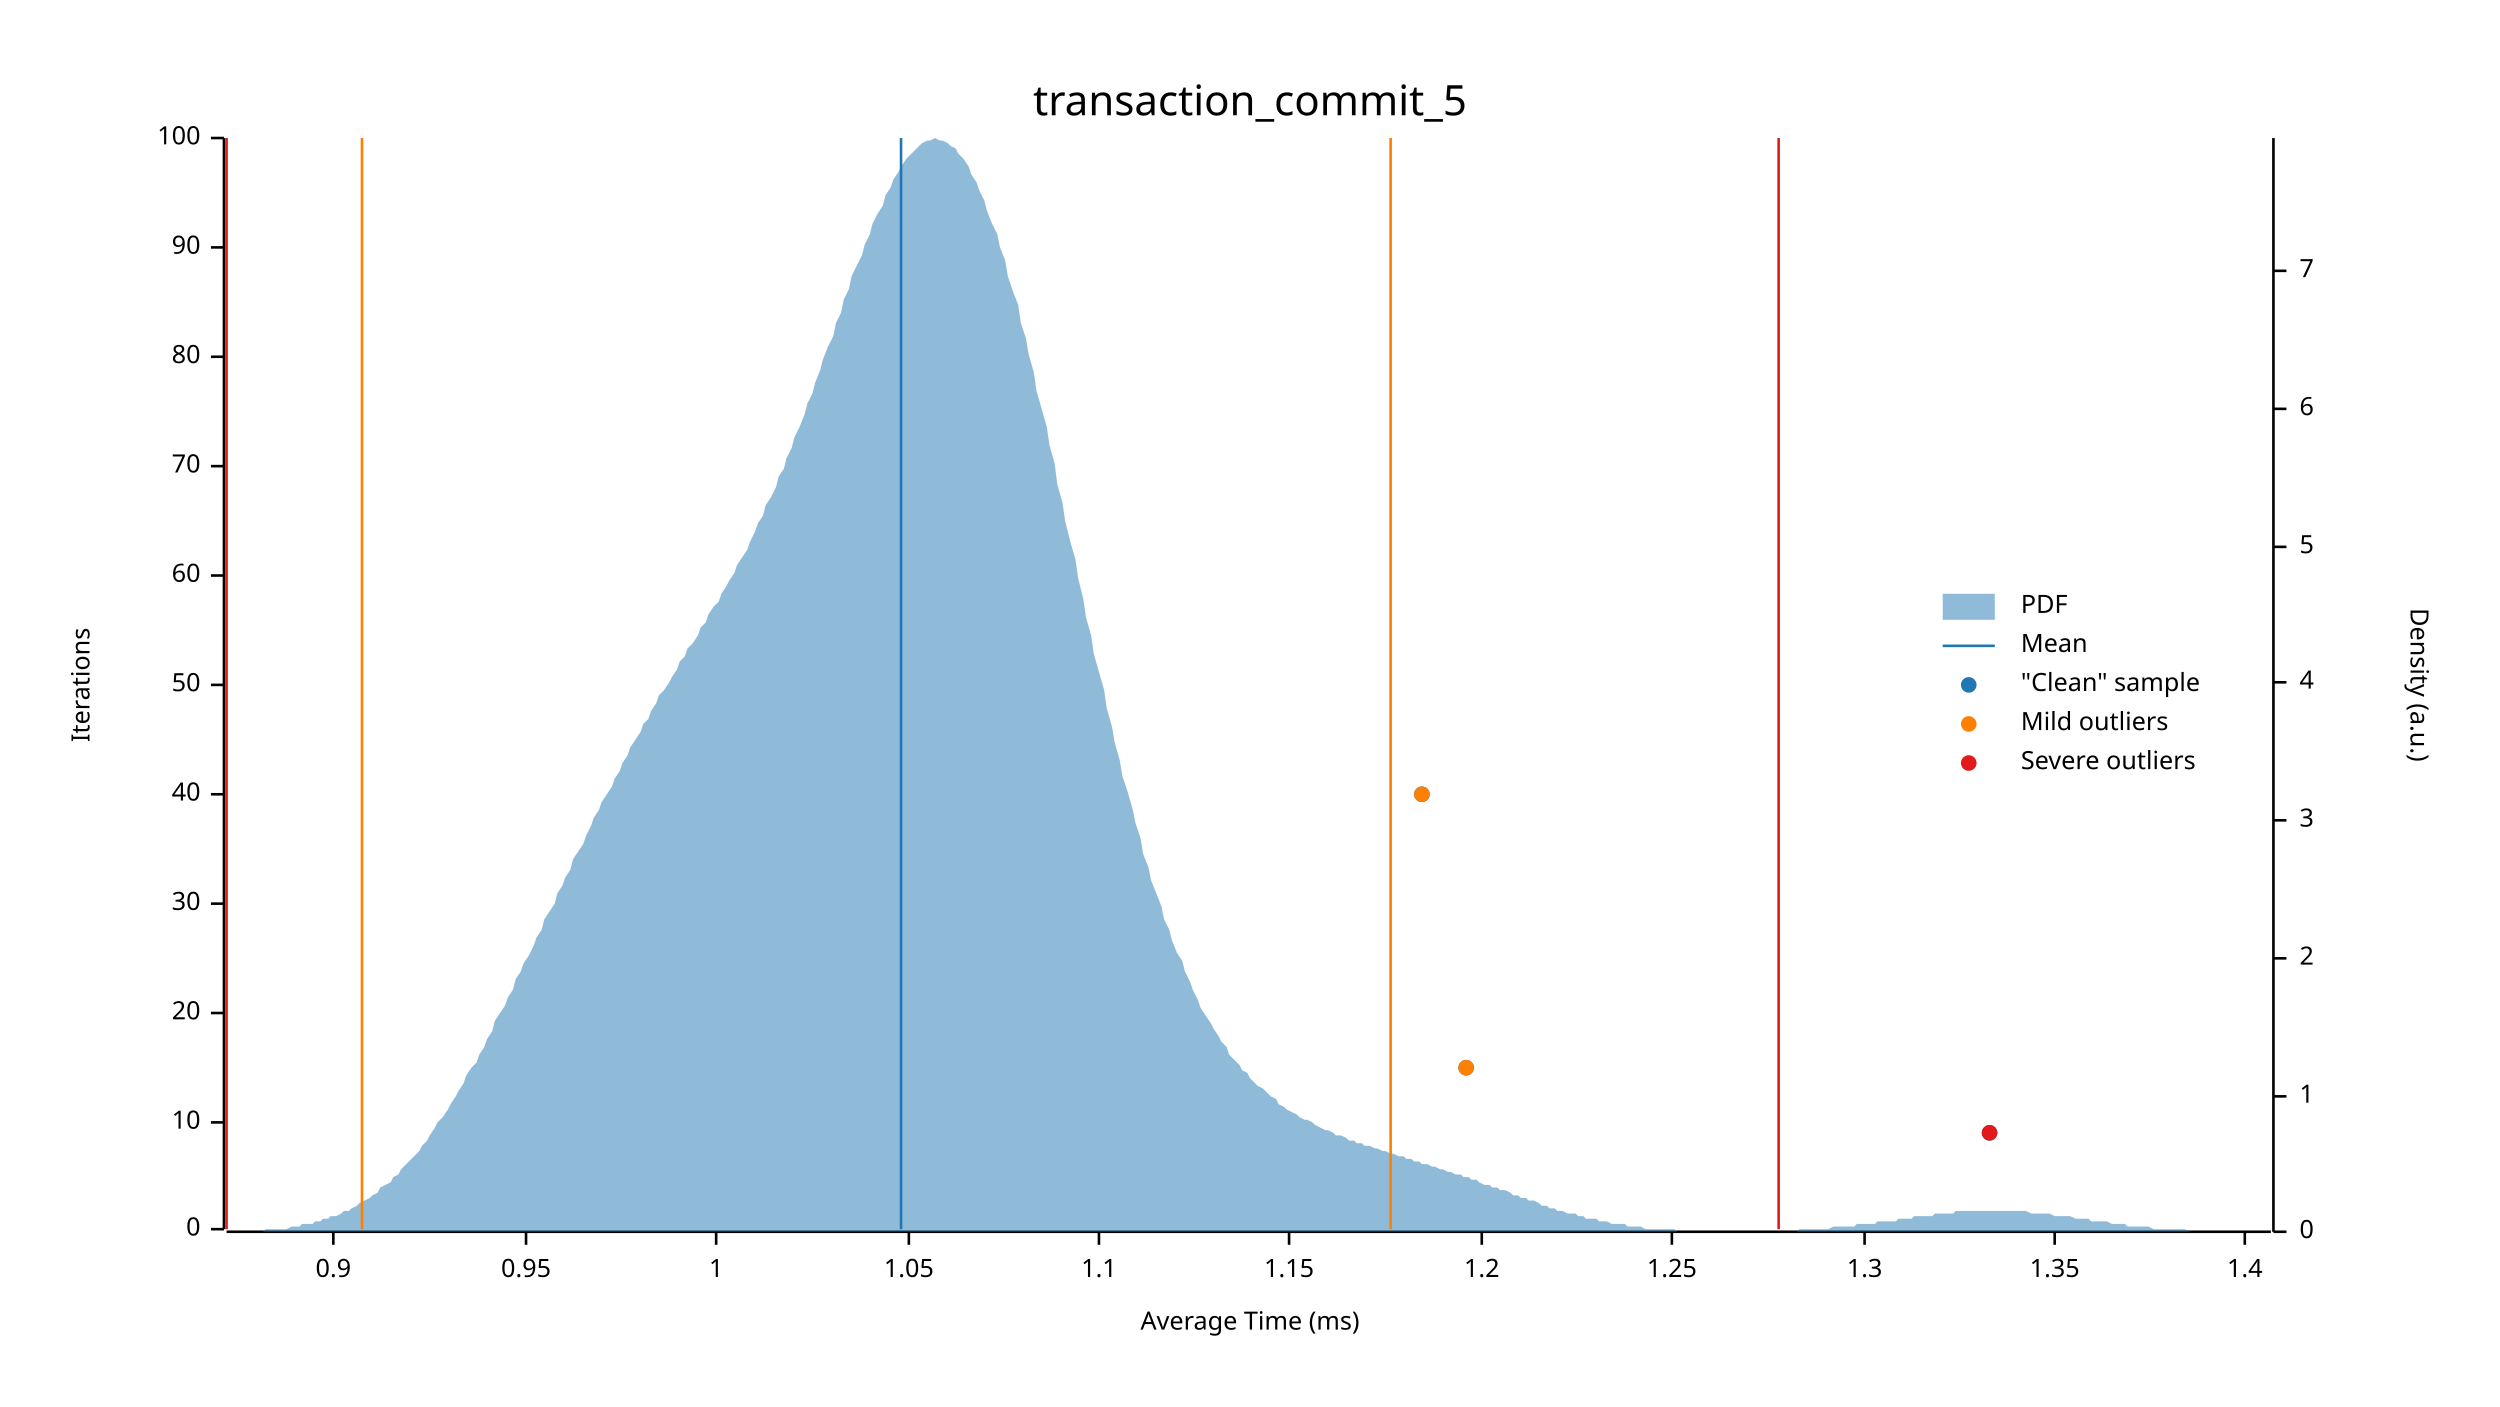
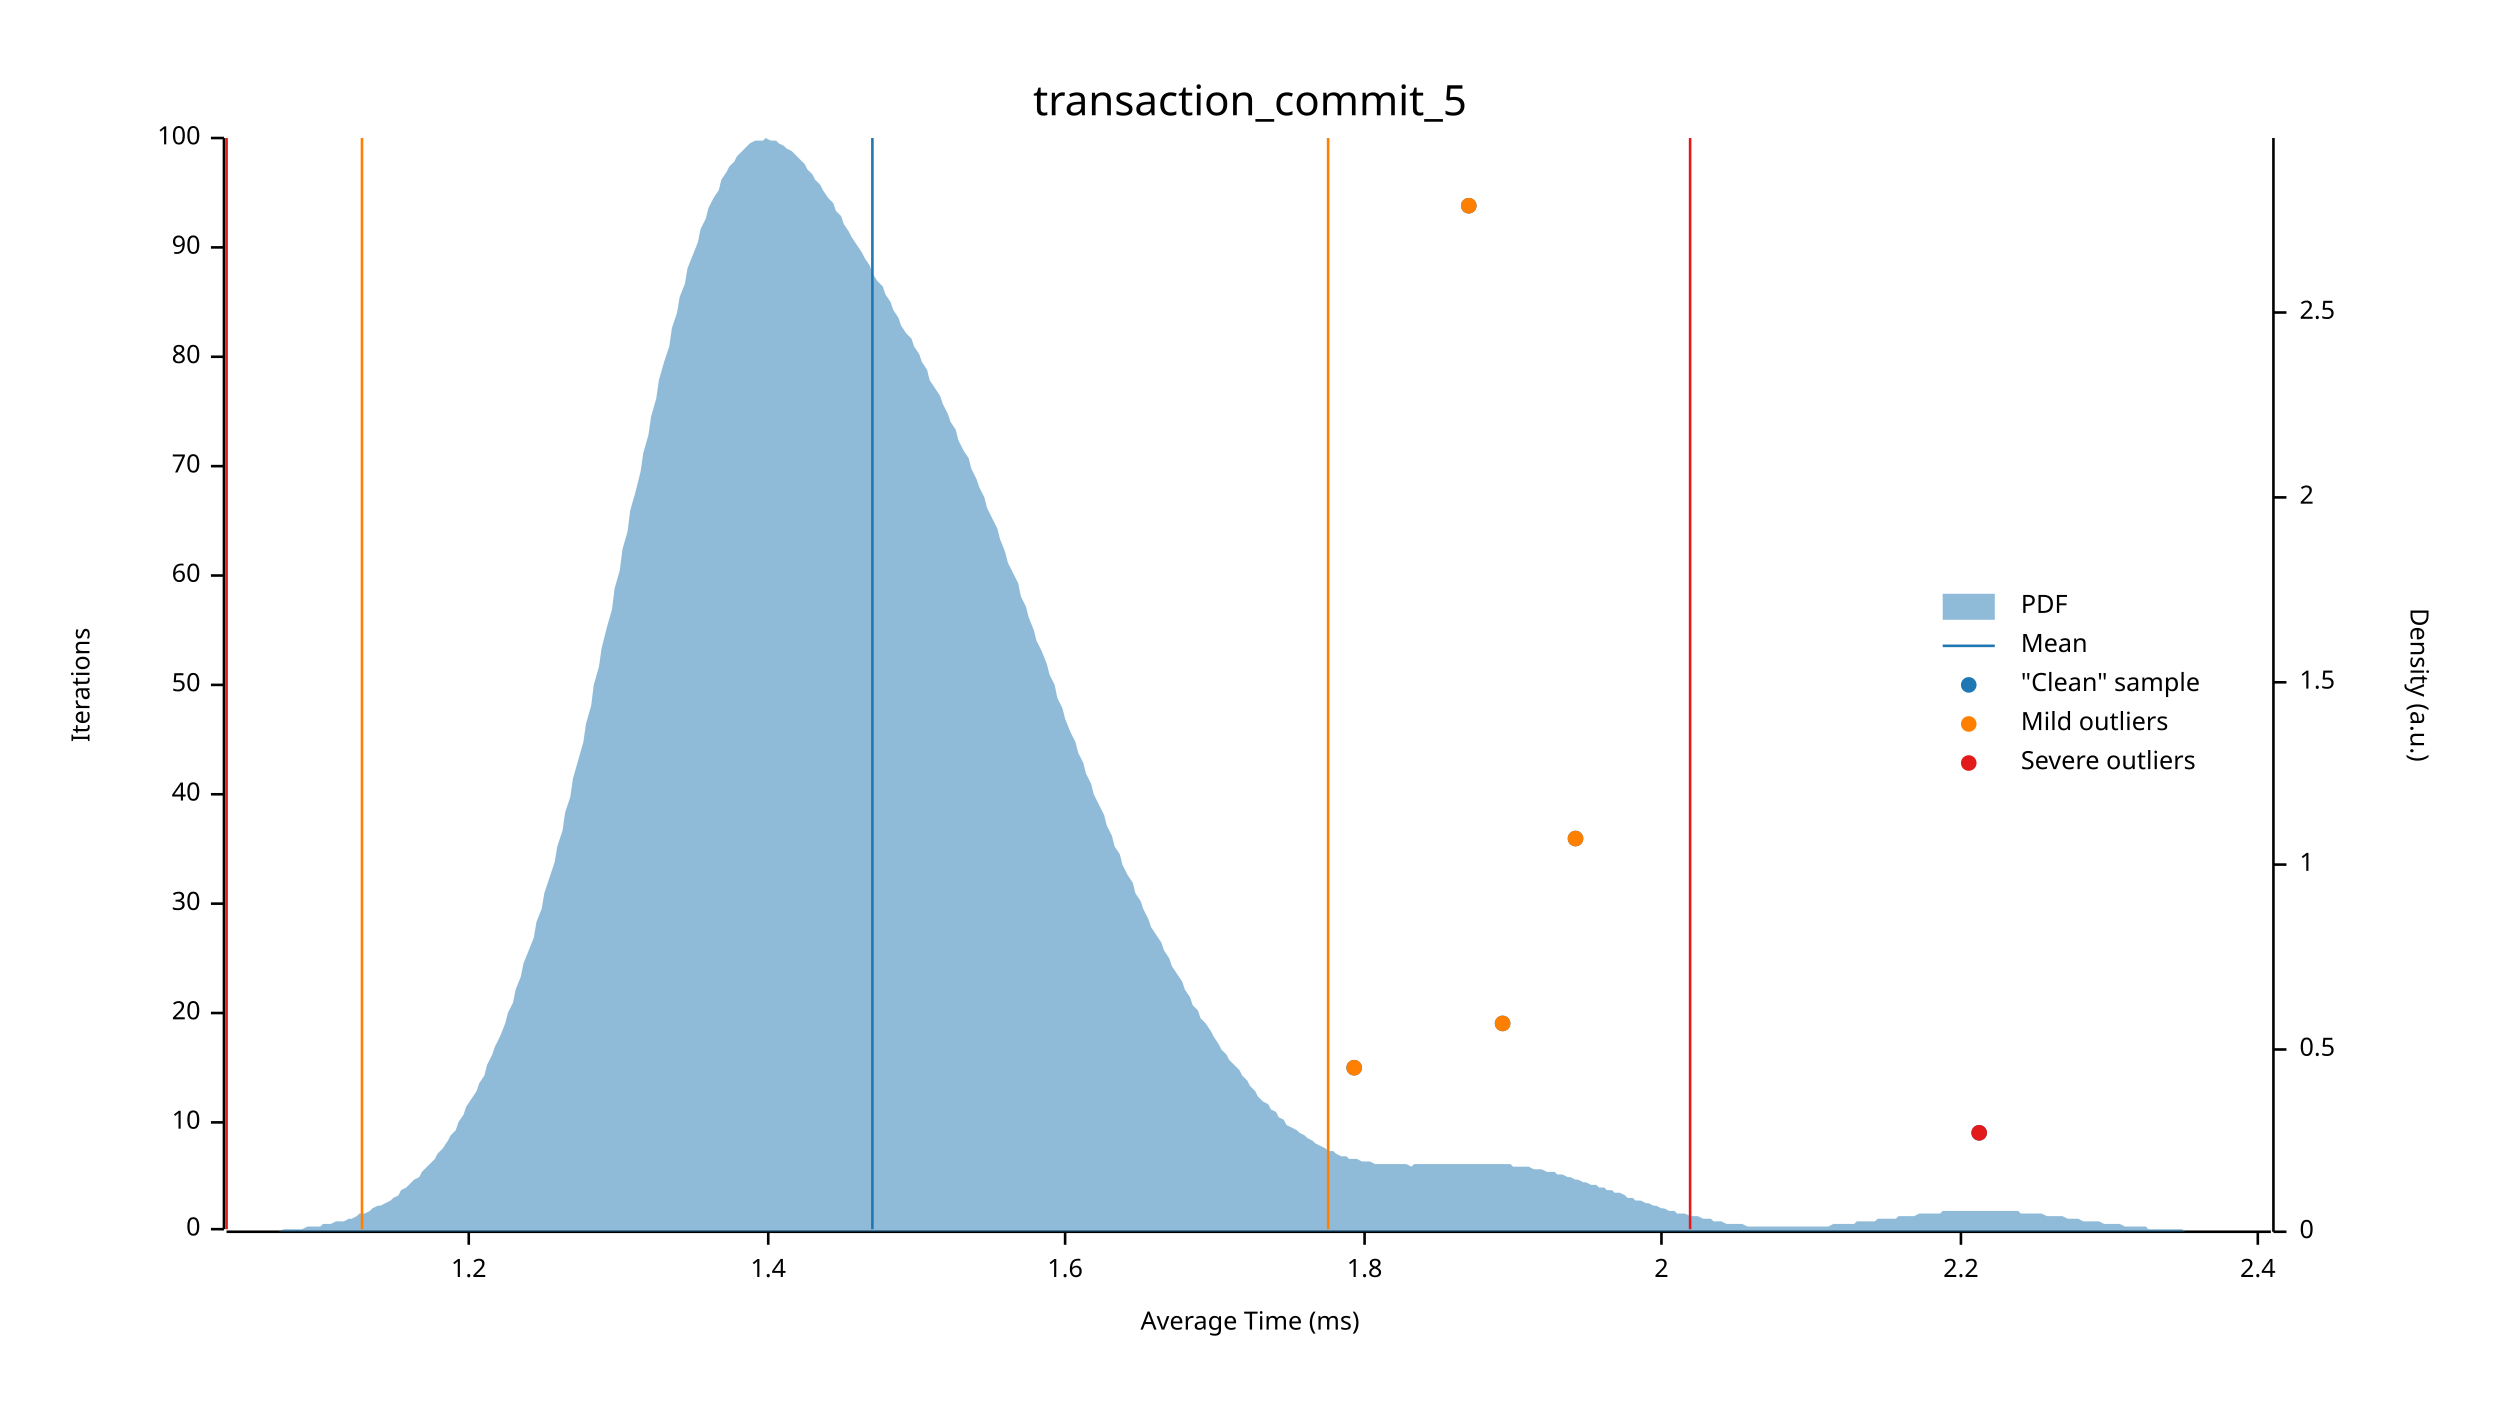
<svg xmlns="http://www.w3.org/2000/svg" width="960" height="540" viewBox="0 0 960 540">
  <text x="480" y="32" dy="0.76em" text-anchor="middle" font-family="sans-serif" font-size="16.129" opacity="1" fill="#000000">
transaction_commit_5
</text>
  <text x="27" y="263" dy="0.76em" text-anchor="middle" font-family="sans-serif" font-size="9.677" opacity="1" fill="#000000" transform="rotate(270, 27, 263)">
Iterations
</text>
  <text x="480" y="513" dy="-0.5ex" text-anchor="middle" font-family="sans-serif" font-size="9.677" opacity="1" fill="#000000">
Average Time (ms)
</text>
  <polyline fill="none" opacity="1" stroke="#000000" stroke-width="1" points="86,53 86,472 " />
  <text x="77" y="472" dy="0.5ex" text-anchor="end" font-family="sans-serif" font-size="9.677" opacity="1" fill="#000000">
0
</text>
  <polyline fill="none" opacity="1" stroke="#000000" stroke-width="1" points="81,472 86,472 " />
  <text x="77" y="431" dy="0.5ex" text-anchor="end" font-family="sans-serif" font-size="9.677" opacity="1" fill="#000000">
10
</text>
  <polyline fill="none" opacity="1" stroke="#000000" stroke-width="1" points="81,431 86,431 " />
  <text x="77" y="389" dy="0.5ex" text-anchor="end" font-family="sans-serif" font-size="9.677" opacity="1" fill="#000000">
20
</text>
  <polyline fill="none" opacity="1" stroke="#000000" stroke-width="1" points="81,389 86,389 " />
  <text x="77" y="347" dy="0.5ex" text-anchor="end" font-family="sans-serif" font-size="9.677" opacity="1" fill="#000000">
30
</text>
  <polyline fill="none" opacity="1" stroke="#000000" stroke-width="1" points="81,347 86,347 " />
  <text x="77" y="305" dy="0.5ex" text-anchor="end" font-family="sans-serif" font-size="9.677" opacity="1" fill="#000000">
40
</text>
  <polyline fill="none" opacity="1" stroke="#000000" stroke-width="1" points="81,305 86,305 " />
  <text x="77" y="263" dy="0.5ex" text-anchor="end" font-family="sans-serif" font-size="9.677" opacity="1" fill="#000000">
50
</text>
  <polyline fill="none" opacity="1" stroke="#000000" stroke-width="1" points="81,263 86,263 " />
  <text x="77" y="221" dy="0.5ex" text-anchor="end" font-family="sans-serif" font-size="9.677" opacity="1" fill="#000000">
60
</text>
  <polyline fill="none" opacity="1" stroke="#000000" stroke-width="1" points="81,221 86,221 " />
  <text x="77" y="179" dy="0.5ex" text-anchor="end" font-family="sans-serif" font-size="9.677" opacity="1" fill="#000000">
70
</text>
  <polyline fill="none" opacity="1" stroke="#000000" stroke-width="1" points="81,179 86,179 " />
  <text x="77" y="137" dy="0.5ex" text-anchor="end" font-family="sans-serif" font-size="9.677" opacity="1" fill="#000000">
80
</text>
  <polyline fill="none" opacity="1" stroke="#000000" stroke-width="1" points="81,137 86,137 " />
  <text x="77" y="95" dy="0.5ex" text-anchor="end" font-family="sans-serif" font-size="9.677" opacity="1" fill="#000000">
90
</text>
  <polyline fill="none" opacity="1" stroke="#000000" stroke-width="1" points="81,95 86,95 " />
  <text x="77" y="53" dy="0.5ex" text-anchor="end" font-family="sans-serif" font-size="9.677" opacity="1" fill="#000000">
100
</text>
  <polyline fill="none" opacity="1" stroke="#000000" stroke-width="1" points="81,53 86,53 " />
  <polyline fill="none" opacity="1" stroke="#000000" stroke-width="1" points="87,473 872,473 " />
-   <text x="128" y="483" dy="0.76em" text-anchor="middle" font-family="sans-serif" font-size="9.677" opacity="1" fill="#000000">
- 0.9
- </text>
-   <polyline fill="none" opacity="1" stroke="#000000" stroke-width="1" points="128,473 128,478 " />
-   <text x="202" y="483" dy="0.76em" text-anchor="middle" font-family="sans-serif" font-size="9.677" opacity="1" fill="#000000">
- 0.95
- </text>
-   <polyline fill="none" opacity="1" stroke="#000000" stroke-width="1" points="202,473 202,478 " />
-   <text x="275" y="483" dy="0.76em" text-anchor="middle" font-family="sans-serif" font-size="9.677" opacity="1" fill="#000000">
- 1
- </text>
-   <polyline fill="none" opacity="1" stroke="#000000" stroke-width="1" points="275,473 275,478 " />
-   <text x="349" y="483" dy="0.76em" text-anchor="middle" font-family="sans-serif" font-size="9.677" opacity="1" fill="#000000">
- 1.05
- </text>
-   <polyline fill="none" opacity="1" stroke="#000000" stroke-width="1" points="349,473 349,478 " />
-   <text x="422" y="483" dy="0.76em" text-anchor="middle" font-family="sans-serif" font-size="9.677" opacity="1" fill="#000000">
- 1.1
- </text>
-   <polyline fill="none" opacity="1" stroke="#000000" stroke-width="1" points="422,473 422,478 " />
-   <text x="495" y="483" dy="0.76em" text-anchor="middle" font-family="sans-serif" font-size="9.677" opacity="1" fill="#000000">
- 1.15
- </text>
-   <polyline fill="none" opacity="1" stroke="#000000" stroke-width="1" points="495,473 495,478 " />
-   <text x="569" y="483" dy="0.76em" text-anchor="middle" font-family="sans-serif" font-size="9.677" opacity="1" fill="#000000">
+   <text x="180" y="483" dy="0.76em" text-anchor="middle" font-family="sans-serif" font-size="9.677" opacity="1" fill="#000000">
1.2
</text>
-   <polyline fill="none" opacity="1" stroke="#000000" stroke-width="1" points="569,473 569,478 " />
-   <text x="642" y="483" dy="0.76em" text-anchor="middle" font-family="sans-serif" font-size="9.677" opacity="1" fill="#000000">
- 1.25
- </text>
-   <polyline fill="none" opacity="1" stroke="#000000" stroke-width="1" points="642,473 642,478 " />
-   <text x="716" y="483" dy="0.76em" text-anchor="middle" font-family="sans-serif" font-size="9.677" opacity="1" fill="#000000">
- 1.3
- </text>
-   <polyline fill="none" opacity="1" stroke="#000000" stroke-width="1" points="716,473 716,478 " />
-   <text x="789" y="483" dy="0.76em" text-anchor="middle" font-family="sans-serif" font-size="9.677" opacity="1" fill="#000000">
- 1.35
- </text>
-   <polyline fill="none" opacity="1" stroke="#000000" stroke-width="1" points="789,473 789,478 " />
-   <text x="862" y="483" dy="0.76em" text-anchor="middle" font-family="sans-serif" font-size="9.677" opacity="1" fill="#000000">
+   <polyline fill="none" opacity="1" stroke="#000000" stroke-width="1" points="180,473 180,478 " />
+   <text x="295" y="483" dy="0.76em" text-anchor="middle" font-family="sans-serif" font-size="9.677" opacity="1" fill="#000000">
1.4
</text>
-   <polyline fill="none" opacity="1" stroke="#000000" stroke-width="1" points="862,473 862,478 " />
+   <polyline fill="none" opacity="1" stroke="#000000" stroke-width="1" points="295,473 295,478 " />
+   <text x="409" y="483" dy="0.76em" text-anchor="middle" font-family="sans-serif" font-size="9.677" opacity="1" fill="#000000">
+ 1.6
+ </text>
+   <polyline fill="none" opacity="1" stroke="#000000" stroke-width="1" points="409,473 409,478 " />
+   <text x="524" y="483" dy="0.76em" text-anchor="middle" font-family="sans-serif" font-size="9.677" opacity="1" fill="#000000">
+ 1.8
+ </text>
+   <polyline fill="none" opacity="1" stroke="#000000" stroke-width="1" points="524,473 524,478 " />
+   <text x="638" y="483" dy="0.76em" text-anchor="middle" font-family="sans-serif" font-size="9.677" opacity="1" fill="#000000">
+ 2
+ </text>
+   <polyline fill="none" opacity="1" stroke="#000000" stroke-width="1" points="638,473 638,478 " />
+   <text x="753" y="483" dy="0.76em" text-anchor="middle" font-family="sans-serif" font-size="9.677" opacity="1" fill="#000000">
+ 2.2
+ </text>
+   <polyline fill="none" opacity="1" stroke="#000000" stroke-width="1" points="753,473 753,478 " />
+   <text x="867" y="483" dy="0.76em" text-anchor="middle" font-family="sans-serif" font-size="9.677" opacity="1" fill="#000000">
+ 2.4
+ </text>
+   <polyline fill="none" opacity="1" stroke="#000000" stroke-width="1" points="867,473 867,478 " />
  <text x="933" y="263" dy="0.76em" text-anchor="middle" font-family="sans-serif" font-size="9.677" opacity="1" fill="#000000" transform="rotate(90, 933, 263)">
Density (a.u.)
</text>
  <polyline fill="none" opacity="1" stroke="#000000" stroke-width="1" points="873,53 873,473 " />
  <text x="883" y="473" dy="0.5ex" text-anchor="start" font-family="sans-serif" font-size="9.677" opacity="1" fill="#000000">
0
</text>
  <polyline fill="none" opacity="1" stroke="#000000" stroke-width="1" points="873,473 878,473 " />
-   <text x="883" y="421" dy="0.5ex" text-anchor="start" font-family="sans-serif" font-size="9.677" opacity="1" fill="#000000">
+   <text x="883" y="403" dy="0.5ex" text-anchor="start" font-family="sans-serif" font-size="9.677" opacity="1" fill="#000000">
+ 0.5
+ </text>
+   <polyline fill="none" opacity="1" stroke="#000000" stroke-width="1" points="873,403 878,403 " />
+   <text x="883" y="332" dy="0.5ex" text-anchor="start" font-family="sans-serif" font-size="9.677" opacity="1" fill="#000000">
1
</text>
-   <polyline fill="none" opacity="1" stroke="#000000" stroke-width="1" points="873,421 878,421 " />
-   <text x="883" y="368" dy="0.5ex" text-anchor="start" font-family="sans-serif" font-size="9.677" opacity="1" fill="#000000">
+   <polyline fill="none" opacity="1" stroke="#000000" stroke-width="1" points="873,332 878,332 " />
+   <text x="883" y="262" dy="0.5ex" text-anchor="start" font-family="sans-serif" font-size="9.677" opacity="1" fill="#000000">
+ 1.5
+ </text>
+   <polyline fill="none" opacity="1" stroke="#000000" stroke-width="1" points="873,262 878,262 " />
+   <text x="883" y="191" dy="0.5ex" text-anchor="start" font-family="sans-serif" font-size="9.677" opacity="1" fill="#000000">
2
</text>
-   <polyline fill="none" opacity="1" stroke="#000000" stroke-width="1" points="873,368 878,368 " />
-   <text x="883" y="315" dy="0.5ex" text-anchor="start" font-family="sans-serif" font-size="9.677" opacity="1" fill="#000000">
- 3
+   <polyline fill="none" opacity="1" stroke="#000000" stroke-width="1" points="873,191 878,191 " />
+   <text x="883" y="120" dy="0.5ex" text-anchor="start" font-family="sans-serif" font-size="9.677" opacity="1" fill="#000000">
+ 2.5
</text>
-   <polyline fill="none" opacity="1" stroke="#000000" stroke-width="1" points="873,315 878,315 " />
-   <text x="883" y="262" dy="0.5ex" text-anchor="start" font-family="sans-serif" font-size="9.677" opacity="1" fill="#000000">
- 4
- </text>
-   <polyline fill="none" opacity="1" stroke="#000000" stroke-width="1" points="873,262 878,262 " />
-   <text x="883" y="210" dy="0.5ex" text-anchor="start" font-family="sans-serif" font-size="9.677" opacity="1" fill="#000000">
- 5
- </text>
-   <polyline fill="none" opacity="1" stroke="#000000" stroke-width="1" points="873,210 878,210 " />
-   <text x="883" y="157" dy="0.5ex" text-anchor="start" font-family="sans-serif" font-size="9.677" opacity="1" fill="#000000">
- 6
- </text>
-   <polyline fill="none" opacity="1" stroke="#000000" stroke-width="1" points="873,157 878,157 " />
-   <text x="883" y="104" dy="0.5ex" text-anchor="start" font-family="sans-serif" font-size="9.677" opacity="1" fill="#000000">
- 7
- </text>
-   <polyline fill="none" opacity="1" stroke="#000000" stroke-width="1" points="873,104 878,104 " />
-   <polygon opacity="0.5" fill="#1F78B4" points="87,473 88,473 90,473 91,473 93,473 94,473 96,473 98,473 99,473 101,473 102,472 104,472 105,472 107,472 109,472 110,472 112,471 113,471 115,471 116,470 118,470 120,470 121,469 123,469 124,468 126,468 127,467 129,467 131,466 132,465 134,465 135,464 137,463 138,462 140,461 142,460 143,459 145,458 146,456 148,455 150,454 151,452 153,451 154,449 156,447 157,446 159,444 161,442 162,440 164,438 165,436 167,433 168,431 170,429 172,426 173,424 175,421 176,419 178,416 179,413 181,410 183,408 184,405 186,402 187,399 189,396 190,392 192,389 194,386 195,383 197,380 198,376 200,373 201,370 203,367 205,363 206,360 208,357 209,353 211,350 213,347 214,343 216,340 217,337 219,334 220,330 222,327 224,324 225,321 227,317 228,314 230,311 231,308 233,305 235,302 236,299 238,296 239,293 241,290 242,287 244,284 246,281 247,278 249,276 250,273 252,270 253,267 255,265 257,262 258,260 260,257 261,254 263,252 264,249 266,247 268,244 269,241 271,239 272,236 274,233 276,231 277,228 279,225 280,223 282,220 283,217 285,214 287,211 288,208 290,204 291,201 293,198 294,194 296,191 298,187 299,183 301,180 302,176 304,172 305,168 307,164 309,159 310,155 312,151 313,147 315,142 316,138 318,133 320,129 321,124 323,120 324,115 326,111 327,106 329,102 331,98 332,94 334,90 335,86 337,82 339,79 340,75 342,72 343,69 345,66 346,64 348,61 350,59 351,58 353,56 354,55 356,54 357,54 359,53 361,54 362,54 364,55 365,56 367,57 368,59 370,61 372,64 373,67 375,70 376,73 378,77 379,81 381,86 383,90 384,95 386,100 387,106 389,112 391,117 392,124 394,130 395,136 397,143 398,150 400,157 402,164 403,171 405,178 406,186 408,193 409,200 411,208 413,215 414,222 416,230 417,237 419,244 420,251 422,258 424,265 425,272 427,279 428,285 430,292 431,298 433,304 435,311 436,316 438,322 439,328 441,333 442,338 444,343 446,348 447,353 449,357 450,361 452,366 454,369 455,373 457,377 458,380 460,384 461,387 463,390 465,393 466,395 468,398 469,400 471,402 472,405 474,407 476,409 477,411 479,412 480,414 482,416 483,417 485,418 487,420 488,421 490,422 491,424 493,425 494,426 496,427 498,428 499,429 501,430 502,430 504,431 505,432 507,433 509,434 510,434 512,435 513,436 515,436 517,437 518,438 520,438 521,439 523,439 524,440 526,440 528,441 529,441 531,442 532,442 534,443 535,443 537,444 539,444 540,445 542,445 543,446 545,446 546,447 548,447 550,448 551,448 553,449 554,449 556,450 557,450 559,451 561,451 562,452 564,452 565,453 567,453 568,454 570,455 572,455 573,456 575,456 576,457 578,457 580,458 581,459 583,459 584,460 586,460 587,461 589,461 591,462 592,463 594,463 595,464 597,464 598,465 600,465 602,466 603,466 605,466 606,467 608,467 609,468 611,468 613,468 614,469 616,469 617,469 619,470 620,470 622,470 624,470 625,471 627,471 628,471 630,471 632,472 633,472 635,472 636,472 638,472 639,472 641,472 643,472 644,473 646,473 647,473 649,473 650,473 652,473 654,473 655,473 657,473 658,473 660,473 661,473 663,473 665,473 666,473 668,473 669,473 671,473 672,473 674,473 676,473 677,473 679,473 680,473 682,473 683,473 685,473 687,473 688,473 690,473 691,472 693,472 695,472 696,472 698,472 699,472 701,472 702,472 704,471 706,471 707,471 709,471 710,471 712,471 713,470 715,470 717,470 718,470 720,470 721,469 723,469 724,469 726,469 728,469 729,468 731,468 732,468 734,468 735,467 737,467 739,467 740,467 742,467 743,466 745,466 746,466 748,466 750,466 751,465 753,465 754,465 756,465 758,465 759,465 761,465 762,465 764,465 765,465 767,465 769,465 770,465 772,465 773,465 775,465 776,465 778,465 780,466 781,466 783,466 784,466 786,466 787,466 789,467 791,467 792,467 794,467 795,467 797,468 798,468 800,468 802,468 803,469 805,469 806,469 808,469 809,469 811,470 813,470 814,470 816,470 817,471 819,471 821,471 822,471 824,471 825,471 827,472 828,472 830,472 832,472 833,472 835,472 836,472 838,472 839,472 841,473 843,473 844,473 846,473 847,473 849,473 850,473 852,473 854,473 855,473 857,473 858,473 860,473 861,473 863,473 865,473 866,473 868,473 869,473 871,473 873,473 873,473 87,473 " />
-   <polyline fill="none" opacity="1" stroke="#1F78B4" stroke-width="1" points="346,472 346,53 " />
+   <polyline fill="none" opacity="1" stroke="#000000" stroke-width="1" points="873,120 878,120 " />
+   <polygon opacity="0.5" fill="#1F78B4" points="87,473 88,473 90,473 91,473 93,473 94,473 96,473 98,473 99,473 101,473 102,473 104,473 105,473 107,473 109,472 110,472 112,472 113,472 115,472 116,472 118,471 120,471 121,471 123,471 124,470 126,470 127,470 129,469 131,469 132,469 134,468 135,468 137,467 138,466 140,466 142,465 143,464 145,463 146,463 148,462 150,461 151,460 153,459 154,457 156,456 157,455 159,453 161,452 162,450 164,448 165,447 167,445 168,443 170,441 172,438 173,436 175,434 176,431 178,428 179,425 181,422 183,419 184,416 186,413 187,409 189,405 190,402 192,398 194,393 195,389 197,385 198,380 200,375 201,370 203,365 205,360 206,354 208,349 209,343 211,337 213,331 214,325 216,319 217,312 219,306 220,299 222,292 224,285 225,278 227,271 228,263 230,256 231,249 233,241 235,234 236,226 238,219 239,211 241,204 242,196 244,189 246,181 247,174 249,167 250,160 252,153 253,146 255,139 257,133 258,126 260,120 261,114 263,109 264,103 266,98 268,93 269,88 271,84 272,80 274,76 276,73 277,69 279,66 280,64 282,62 283,60 285,58 287,56 288,55 290,54 291,54 293,54 294,53 296,54 298,54 299,55 301,56 302,57 304,58 305,59 307,61 309,63 310,65 312,67 313,69 315,71 316,73 318,76 320,78 321,81 323,83 324,86 326,89 327,91 329,94 331,97 332,99 334,102 335,105 337,108 339,110 340,113 342,116 343,119 345,122 346,125 348,128 350,130 351,133 353,136 354,139 356,142 357,146 359,149 361,152 362,155 364,159 365,162 367,165 368,169 370,173 372,176 373,180 375,184 376,187 378,191 379,195 381,199 383,203 384,207 386,212 387,216 389,220 391,224 392,229 394,233 395,237 397,242 398,246 400,250 402,255 403,259 405,263 406,268 408,272 409,276 411,281 413,285 414,289 416,293 417,297 419,301 420,305 422,309 424,313 425,317 427,321 428,325 430,328 431,332 433,336 435,339 436,343 438,346 439,349 441,353 442,356 444,359 446,362 447,365 449,368 450,371 452,374 454,377 455,380 457,383 458,386 460,388 461,391 463,393 465,396 466,398 468,401 469,403 471,405 472,407 474,409 476,411 477,413 479,415 480,417 482,419 483,421 485,423 487,424 488,426 490,427 491,429 493,430 494,432 496,433 498,434 499,435 501,436 502,437 504,438 505,439 507,440 509,441 510,442 512,442 513,443 515,444 517,444 518,445 520,445 521,445 523,446 524,446 526,446 528,447 529,447 531,447 532,447 534,447 535,447 537,447 539,447 540,447 542,448 543,447 545,447 546,447 548,447 550,447 551,447 553,447 554,447 556,447 557,447 559,447 561,447 562,447 564,447 565,447 567,447 568,447 570,447 572,447 573,447 575,447 576,447 578,447 580,447 581,448 583,448 584,448 586,448 587,448 589,449 591,449 592,449 594,450 595,450 597,450 598,451 600,451 602,452 603,452 605,453 606,453 608,454 609,454 611,455 613,455 614,456 616,456 617,457 619,457 620,458 622,458 624,459 625,460 627,460 628,461 630,461 632,462 633,462 635,463 636,463 638,464 639,464 641,465 643,465 644,466 646,466 647,466 649,467 650,467 652,467 654,468 655,468 657,468 658,469 660,469 661,469 663,470 665,470 666,470 668,470 669,470 671,471 672,471 674,471 676,471 677,471 679,471 680,471 682,471 683,471 685,471 687,471 688,471 690,471 691,471 693,471 695,471 696,471 698,471 699,471 701,471 702,471 704,470 706,470 707,470 709,470 710,470 712,470 713,469 715,469 717,469 718,469 720,469 721,468 723,468 724,468 726,468 728,468 729,467 731,467 732,467 734,467 735,467 737,466 739,466 740,466 742,466 743,466 745,466 746,465 748,465 750,465 751,465 753,465 754,465 756,465 758,465 759,465 761,465 762,465 764,465 765,465 767,465 769,465 770,465 772,465 773,465 775,465 776,466 778,466 780,466 781,466 783,466 784,466 786,467 787,467 789,467 791,467 792,467 794,468 795,468 797,468 798,468 800,469 802,469 803,469 805,469 806,469 808,470 809,470 811,470 813,470 814,470 816,471 817,471 819,471 821,471 822,471 824,471 825,472 827,472 828,472 830,472 832,472 833,472 835,472 836,472 838,472 839,473 841,473 843,473 844,473 846,473 847,473 849,473 850,473 852,473 854,473 855,473 857,473 858,473 860,473 861,473 863,473 865,473 866,473 868,473 869,473 871,473 873,473 873,473 87,473 " />
+   <polyline fill="none" opacity="1" stroke="#1F78B4" stroke-width="1" points="335,472 335,53 " />
  <polyline fill="none" opacity="1" stroke="#FF7F00" stroke-width="1" points="139,472 139,53 " />
-   <polyline fill="none" opacity="1" stroke="#FF7F00" stroke-width="1" points="534,472 534,53 " />
+   <polyline fill="none" opacity="1" stroke="#FF7F00" stroke-width="1" points="510,472 510,53 " />
  <polyline fill="none" opacity="1" stroke="#E31A1C" stroke-width="1" points="87,472 87,53 " />
-   <polyline fill="none" opacity="1" stroke="#E31A1C" stroke-width="1" points="683,472 683,53 " />
-   <circle cx="764" cy="435" r="3" opacity="1" fill="#1F78B4" stroke="none" stroke-width="1" />
-   <circle cx="563" cy="410" r="3" opacity="1" fill="#1F78B4" stroke="none" stroke-width="1" />
-   <circle cx="546" cy="305" r="3" opacity="1" fill="#1F78B4" stroke="none" stroke-width="1" />
-   <circle cx="563" cy="410" r="3" opacity="1" fill="#FF7F00" stroke="none" stroke-width="1" />
-   <circle cx="546" cy="305" r="3" opacity="1" fill="#FF7F00" stroke="none" stroke-width="1" />
-   <circle cx="764" cy="435" r="3" opacity="1" fill="#E31A1C" stroke="none" stroke-width="1" />
+   <polyline fill="none" opacity="1" stroke="#E31A1C" stroke-width="1" points="649,472 649,53 " />
+   <circle cx="760" cy="435" r="3" opacity="1" fill="#1F78B4" stroke="none" stroke-width="1" />
+   <circle cx="520" cy="410" r="3" opacity="1" fill="#1F78B4" stroke="none" stroke-width="1" />
+   <circle cx="577" cy="393" r="3" opacity="1" fill="#1F78B4" stroke="none" stroke-width="1" />
+   <circle cx="605" cy="322" r="3" opacity="1" fill="#1F78B4" stroke="none" stroke-width="1" />
+   <circle cx="564" cy="79" r="3" opacity="1" fill="#1F78B4" stroke="none" stroke-width="1" />
+   <circle cx="520" cy="410" r="3" opacity="1" fill="#FF7F00" stroke="none" stroke-width="1" />
+   <circle cx="577" cy="393" r="3" opacity="1" fill="#FF7F00" stroke="none" stroke-width="1" />
+   <circle cx="605" cy="322" r="3" opacity="1" fill="#FF7F00" stroke="none" stroke-width="1" />
+   <circle cx="564" cy="79" r="3" opacity="1" fill="#FF7F00" stroke="none" stroke-width="1" />
+   <circle cx="760" cy="435" r="3" opacity="1" fill="#E31A1C" stroke="none" stroke-width="1" />
  <text x="776" y="228" dy="0.76em" text-anchor="start" font-family="sans-serif" font-size="9.677" opacity="1" fill="#000000">
PDF
</text>
  <text x="776" y="243" dy="0.76em" text-anchor="start" font-family="sans-serif" font-size="9.677" opacity="1" fill="#000000">
Mean
</text>
  <text x="776" y="258" dy="0.76em" text-anchor="start" font-family="sans-serif" font-size="9.677" opacity="1" fill="#000000">
"Clean" sample
</text>
  <text x="776" y="273" dy="0.76em" text-anchor="start" font-family="sans-serif" font-size="9.677" opacity="1" fill="#000000">
Mild outliers
</text>
  <text x="776" y="288" dy="0.76em" text-anchor="start" font-family="sans-serif" font-size="9.677" opacity="1" fill="#000000">
Severe outliers
</text>
  <rect x="746" y="228" width="20" height="10" opacity="0.5" fill="#1F78B4" stroke="none" />
  <polyline fill="none" opacity="1" stroke="#1F78B4" stroke-width="1" points="746,248 766,248 " />
  <circle cx="756" cy="263" r="3" opacity="1" fill="#1F78B4" stroke="none" stroke-width="1" />
  <circle cx="756" cy="278" r="3" opacity="1" fill="#FF7F00" stroke="none" stroke-width="1" />
  <circle cx="756" cy="293" r="3" opacity="1" fill="#E31A1C" stroke="none" stroke-width="1" />
</svg>
